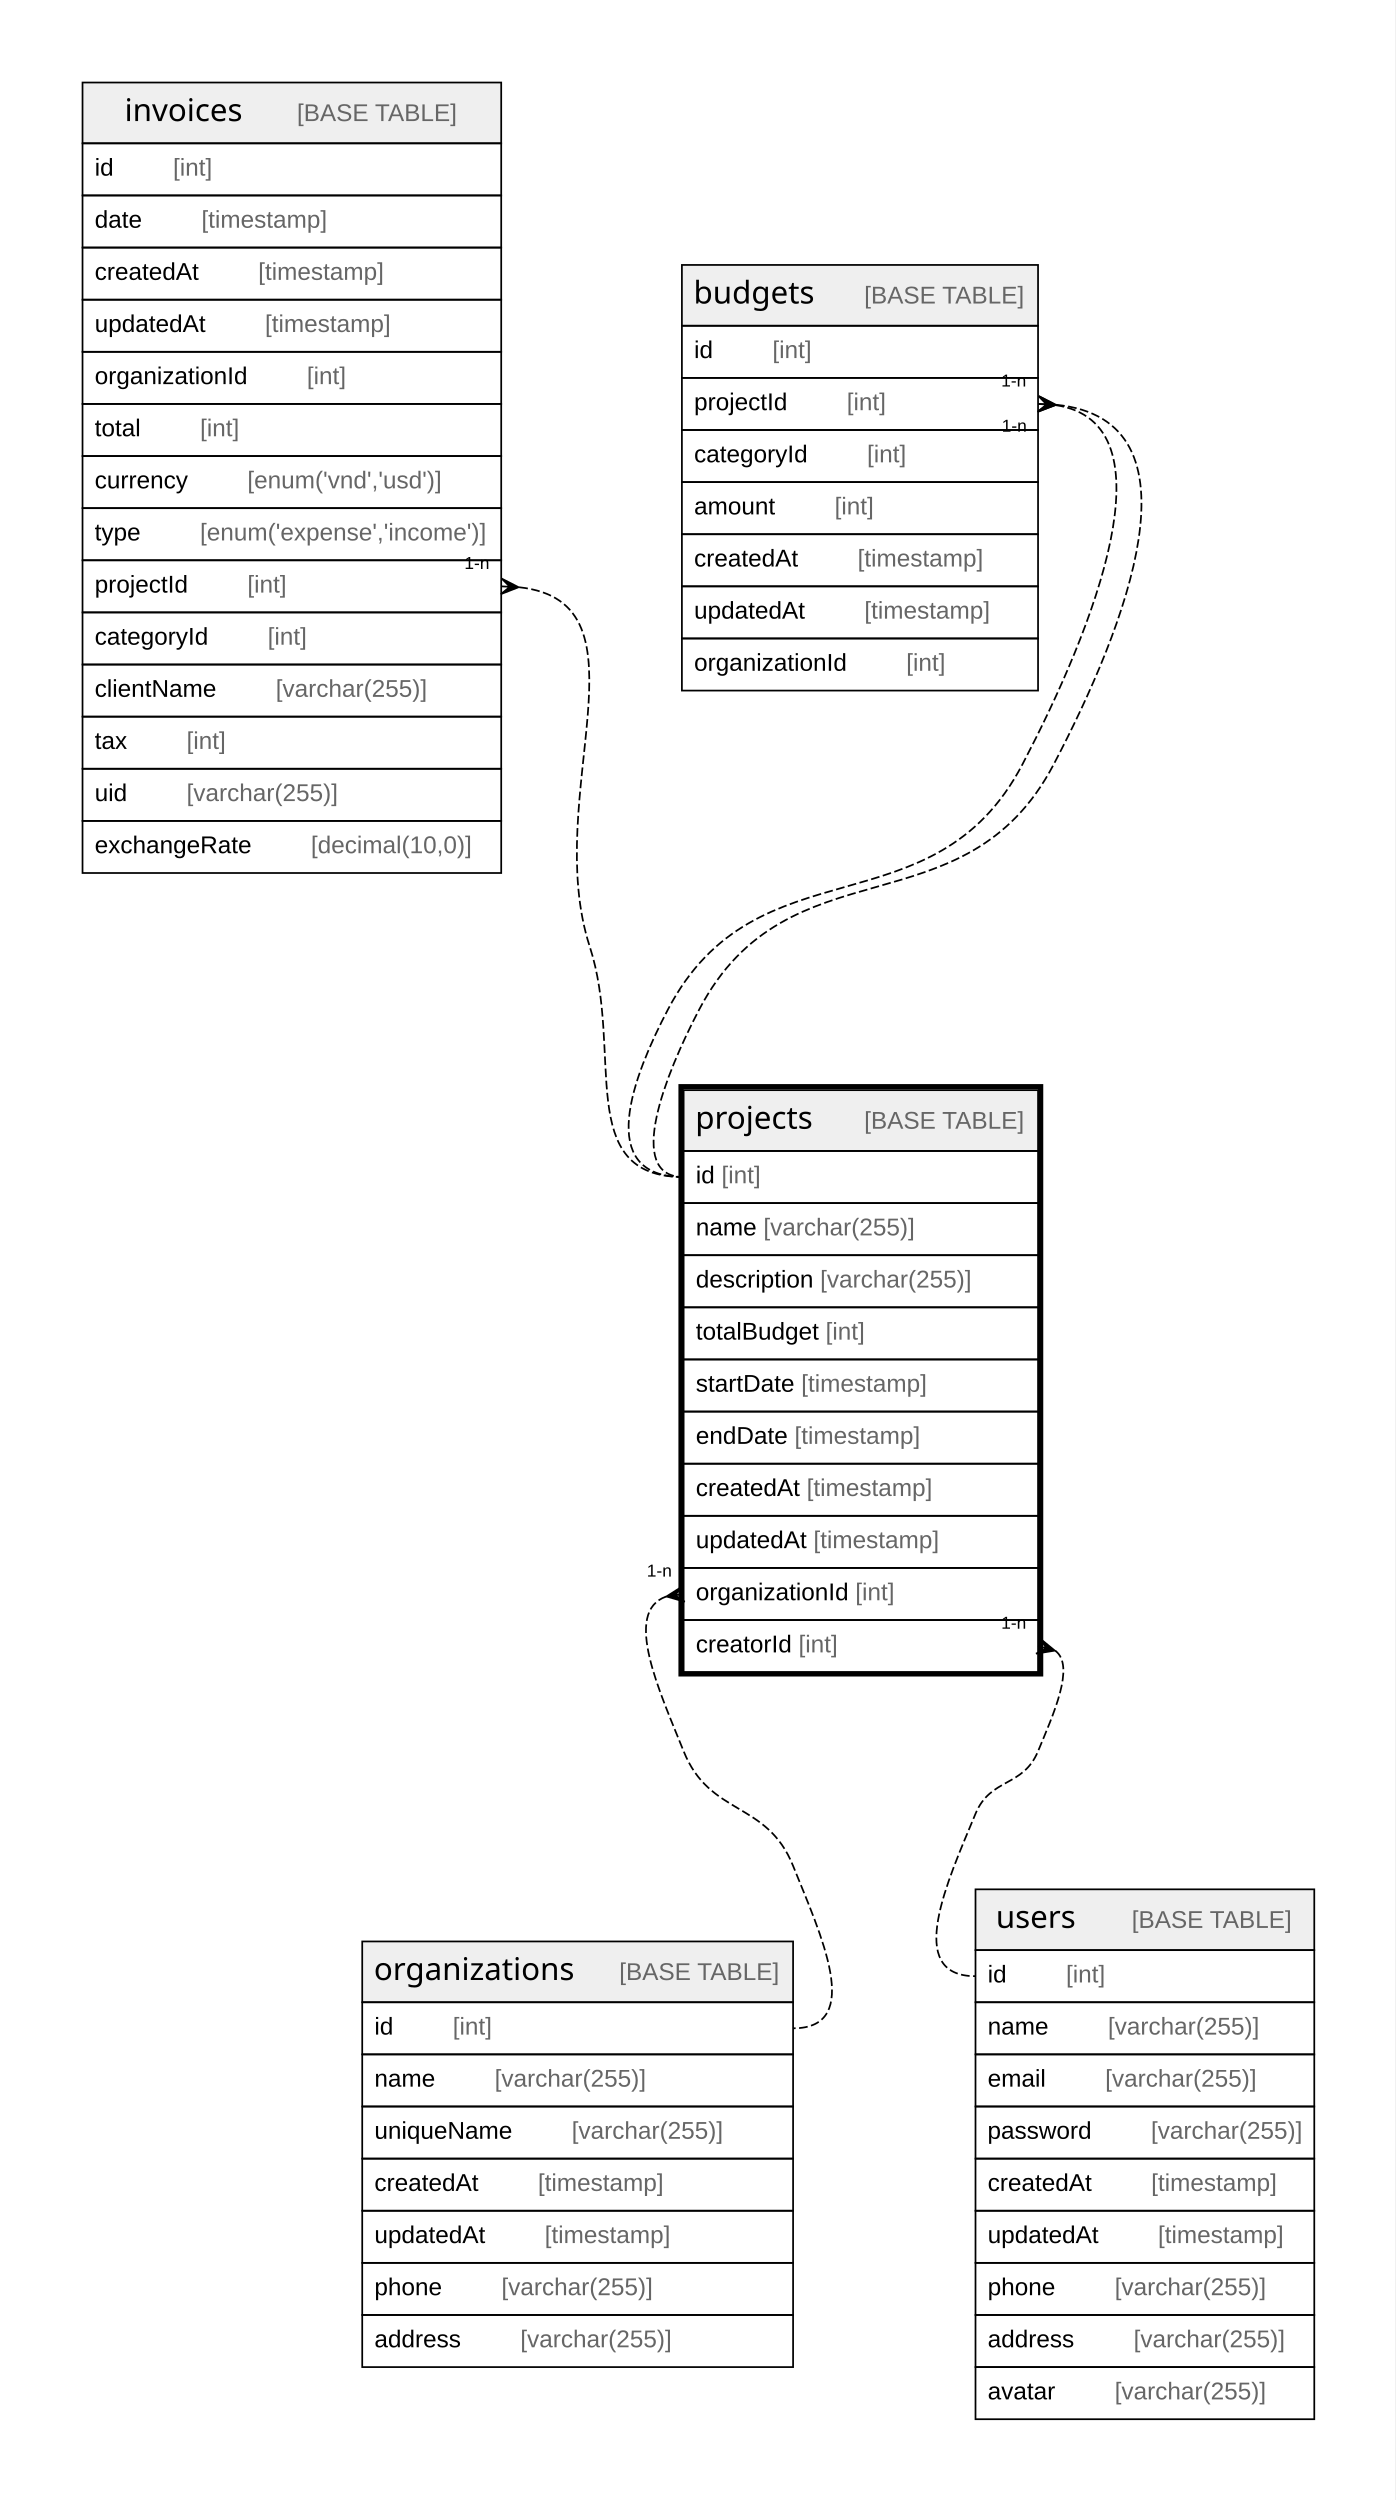
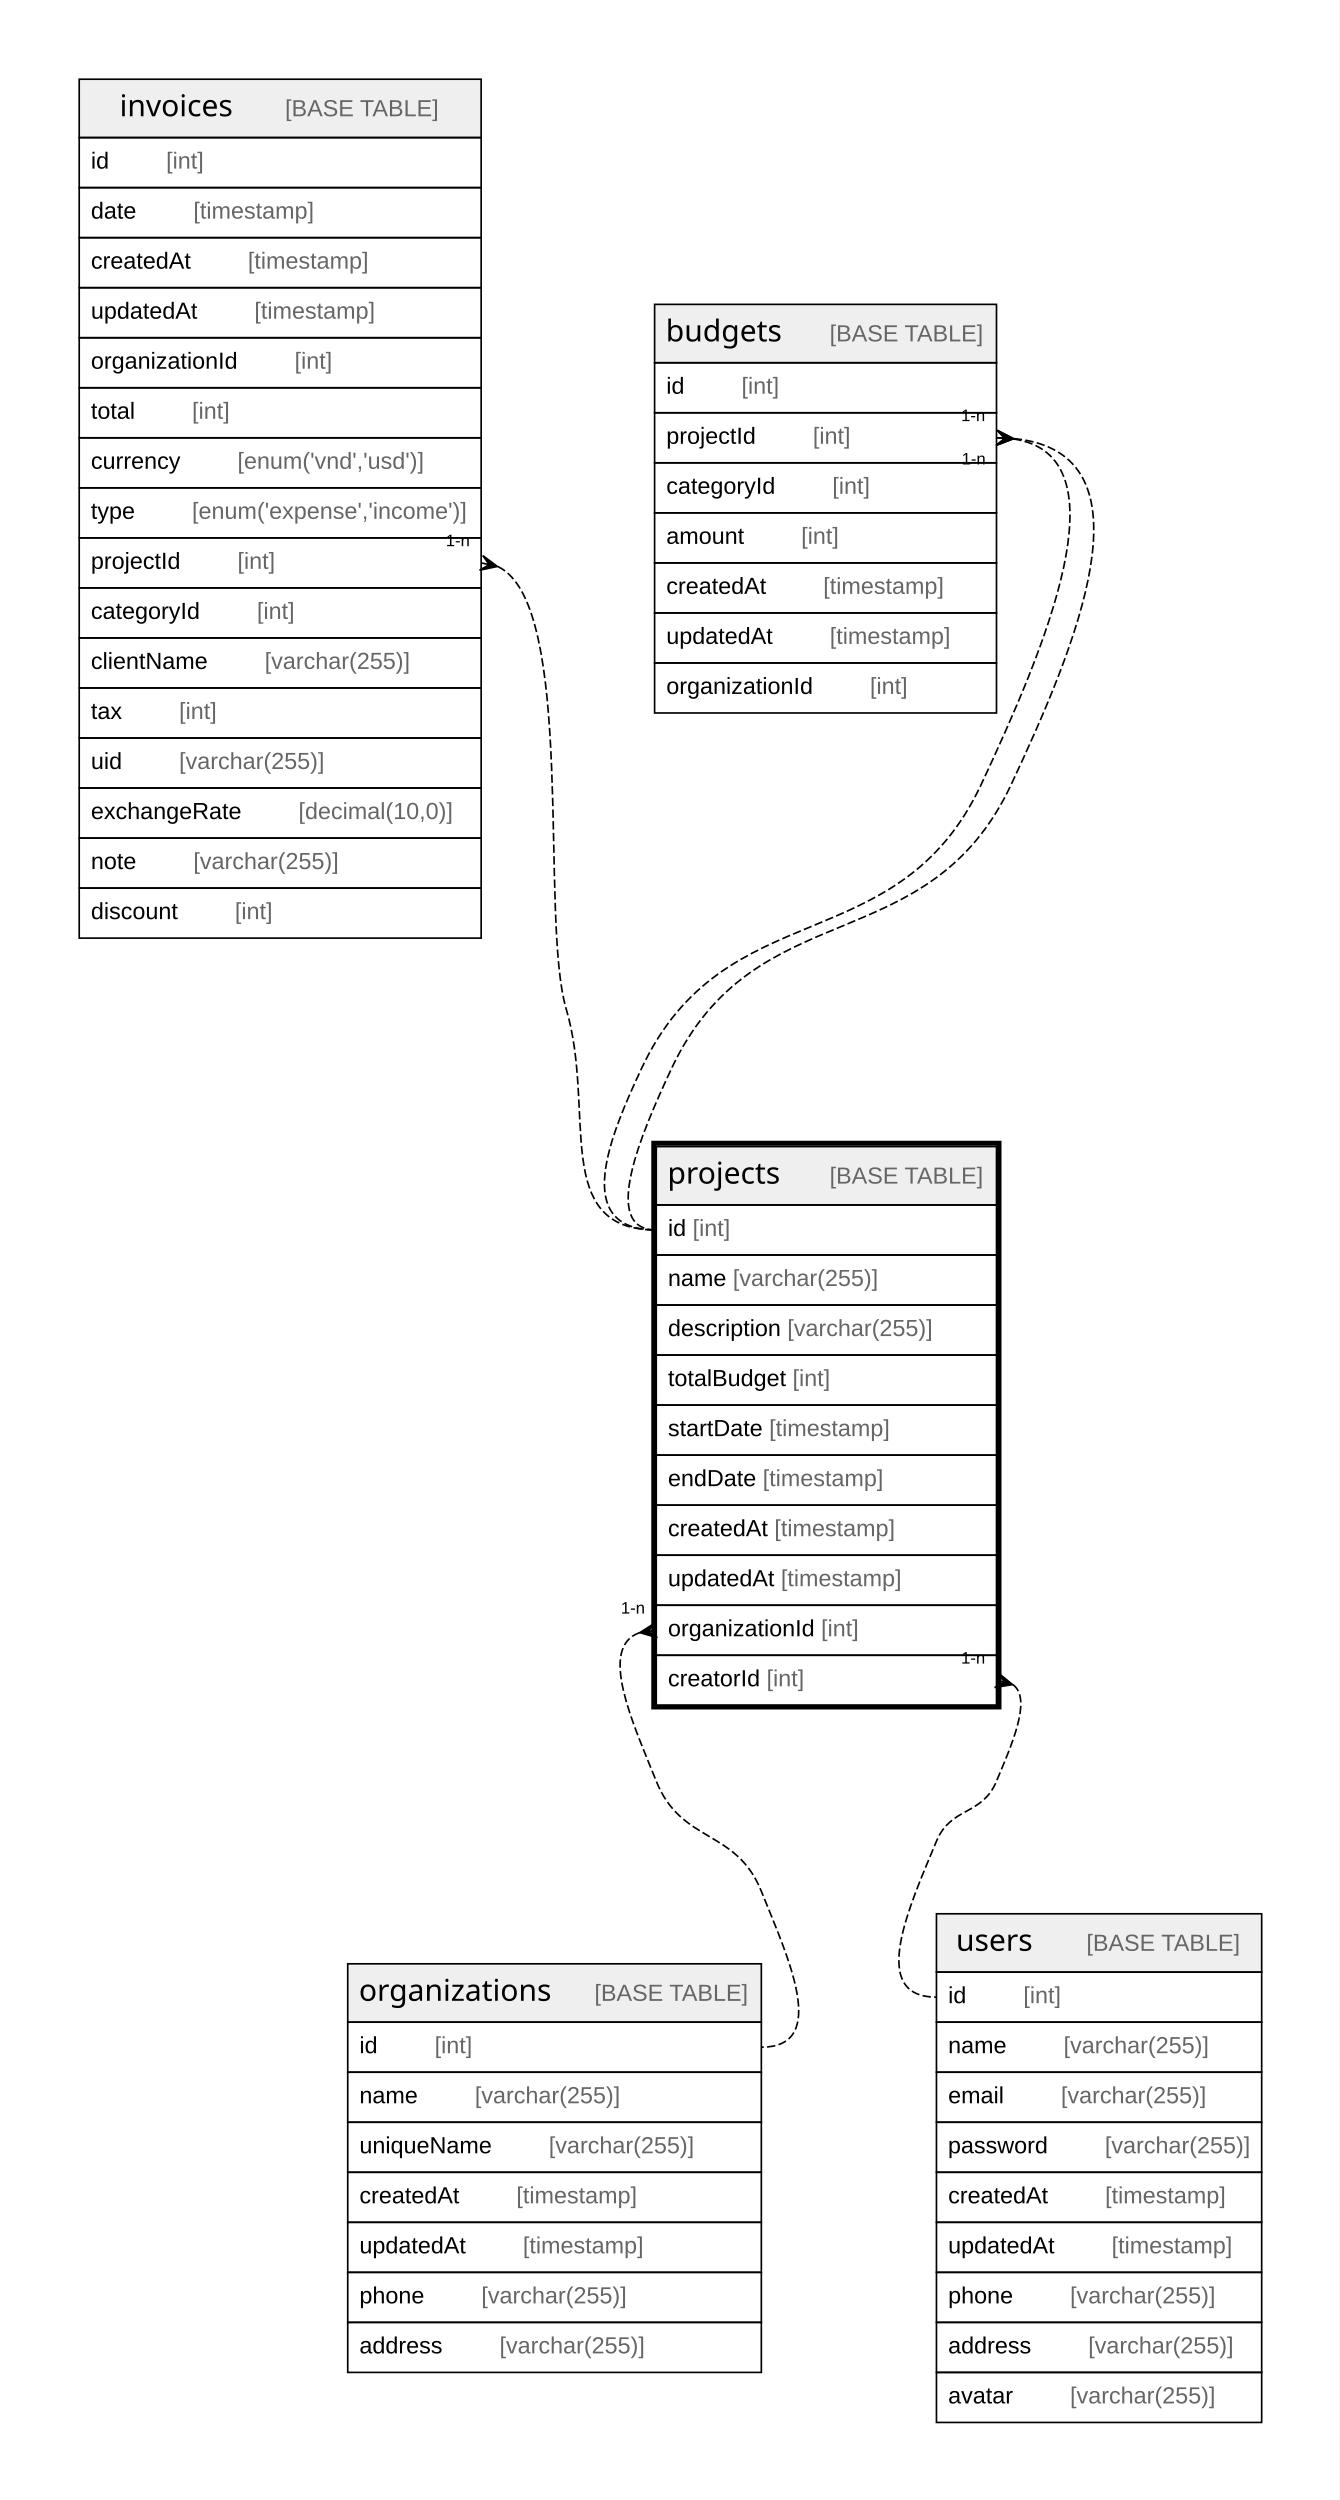
- <svg xmlns="http://www.w3.org/2000/svg" width="803pt" height="1439pt" viewBox="0.00 0.00 803.00 1439.00">
-   <g id="graph0" class="graph" transform="scale(1 1) rotate(0) translate(4 1435)">
-     <polygon fill="#ffffff" stroke="transparent" points="-4,4 -4,-1435 799,-1435 799,4 -4,4" />
+ <svg xmlns="http://www.w3.org/2000/svg" width="803pt" height="1499pt" viewBox="0.00 0.00 803.00 1499.00">
+   <g id="graph0" class="graph" transform="scale(1 1) rotate(0) translate(4 1495)">
+     <polygon fill="#ffffff" stroke="transparent" points="-4,4 -4,-1495 799,-1495 799,4 -4,4" />
    <g id="node1" class="node">
      <polygon fill="#efefef" stroke="transparent" points="389.5,-772.5 389.5,-807.5 593.5,-807.5 593.5,-772.5 389.5,-772.5" />
      <polygon fill="none" stroke="#000000" points="389.5,-772.5 389.5,-807.5 593.5,-807.5 593.5,-772.5 389.5,-772.5" />
      <text text-anchor="start" x="396.212" y="-785.3" font-family="Arial Bold" font-size="18.00" fill="#000000">projects</text>
      <text text-anchor="start" x="459.22" y="-785.3" font-family="Arial" font-size="14.00" fill="#000000">    </text>
      <text text-anchor="start" x="493.424" y="-785.3" font-family="Arial" font-size="14.00" fill="#666666">[BASE TABLE]</text>
      <polygon fill="none" stroke="#000000" points="389.5,-742.5 389.5,-772.5 593.5,-772.5 593.5,-742.5 389.5,-742.5" />
      <text text-anchor="start" x="396.5" y="-753.9" font-family="Arial" font-size="14.00" fill="#000000">id </text>
      <text text-anchor="start" x="411.28" y="-753.9" font-family="Arial" font-size="14.00" fill="#666666">[int]</text>
      <polygon fill="none" stroke="#000000" points="389.5,-712.5 389.5,-742.5 593.5,-742.5 593.5,-712.5 389.5,-712.5" />
      <text text-anchor="start" x="396.5" y="-723.9" font-family="Arial" font-size="14.00" fill="#000000">name </text>
      <text text-anchor="start" x="435.399" y="-723.9" font-family="Arial" font-size="14.00" fill="#666666">[varchar(255)]</text>
      <polygon fill="none" stroke="#000000" points="389.5,-682.5 389.5,-712.5 593.5,-712.5 593.5,-682.5 389.5,-682.5" />
      <text text-anchor="start" x="396.5" y="-693.9" font-family="Arial" font-size="14.00" fill="#000000">description </text>
      <text text-anchor="start" x="468.068" y="-693.9" font-family="Arial" font-size="14.00" fill="#666666">[varchar(255)]</text>
      <polygon fill="none" stroke="#000000" points="389.5,-652.5 389.5,-682.5 593.5,-682.5 593.5,-652.5 389.5,-652.5" />
      <text text-anchor="start" x="396.5" y="-663.9" font-family="Arial" font-size="14.00" fill="#000000">totalBudget </text>
      <text text-anchor="start" x="471.201" y="-663.9" font-family="Arial" font-size="14.00" fill="#666666">[int]</text>
      <polygon fill="none" stroke="#000000" points="389.5,-622.5 389.5,-652.5 593.5,-652.5 593.5,-622.5 389.5,-622.5" />
      <text text-anchor="start" x="396.5" y="-633.9" font-family="Arial" font-size="14.00" fill="#000000">startDate </text>
      <text text-anchor="start" x="457.177" y="-633.9" font-family="Arial" font-size="14.00" fill="#666666">[timestamp]</text>
      <polygon fill="none" stroke="#000000" points="389.5,-592.5 389.5,-622.5 593.5,-622.5 593.5,-592.5 389.5,-592.5" />
      <text text-anchor="start" x="396.5" y="-603.9" font-family="Arial" font-size="14.00" fill="#000000">endDate </text>
      <text text-anchor="start" x="453.301" y="-603.9" font-family="Arial" font-size="14.00" fill="#666666">[timestamp]</text>
      <polygon fill="none" stroke="#000000" points="389.5,-562.5 389.5,-592.5 593.5,-592.5 593.5,-562.5 389.5,-562.5" />
      <text text-anchor="start" x="396.5" y="-573.9" font-family="Arial" font-size="14.00" fill="#000000">createdAt </text>
      <text text-anchor="start" x="460.299" y="-573.9" font-family="Arial" font-size="14.00" fill="#666666">[timestamp]</text>
      <polygon fill="none" stroke="#000000" points="389.5,-532.5 389.5,-562.5 593.5,-562.5 593.5,-532.5 389.5,-532.5" />
      <text text-anchor="start" x="396.5" y="-543.9" font-family="Arial" font-size="14.00" fill="#000000">updatedAt </text>
      <text text-anchor="start" x="464.204" y="-543.9" font-family="Arial" font-size="14.00" fill="#666666">[timestamp]</text>
      <polygon fill="none" stroke="#000000" points="389.5,-502.5 389.5,-532.5 593.5,-532.5 593.5,-502.5 389.5,-502.5" />
      <text text-anchor="start" x="396.5" y="-513.9" font-family="Arial" font-size="14.00" fill="#000000">organizationId </text>
      <text text-anchor="start" x="488.306" y="-513.9" font-family="Arial" font-size="14.00" fill="#666666">[int]</text>
      <polygon fill="none" stroke="#000000" points="389.5,-472.5 389.5,-502.5 593.5,-502.5 593.5,-472.5 389.5,-472.5" />
      <text text-anchor="start" x="396.5" y="-483.9" font-family="Arial" font-size="14.00" fill="#000000">creatorId </text>
      <text text-anchor="start" x="455.623" y="-483.9" font-family="Arial" font-size="14.00" fill="#666666">[int]</text>
      <polygon fill="none" stroke="#000000" stroke-width="3" points="388,-471.5 388,-809.5 595,-809.5 595,-471.5 388,-471.5" />
    </g>
    <g id="node4" class="node">
      <polygon fill="#efefef" stroke="transparent" points="204.5,-282.5 204.5,-317.5 452.5,-317.5 452.5,-282.5 204.5,-282.5" />
      <polygon fill="none" stroke="#000000" points="204.5,-282.5 204.5,-317.5 452.5,-317.5 452.5,-282.5 204.5,-282.5" />
      <text text-anchor="start" x="211.203" y="-295.3" font-family="Arial Bold" font-size="18.00" fill="#000000">organizations</text>
      <text text-anchor="start" x="318.229" y="-295.3" font-family="Arial" font-size="14.00" fill="#000000">    </text>
      <text text-anchor="start" x="352.434" y="-295.3" font-family="Arial" font-size="14.00" fill="#666666">[BASE TABLE]</text>
      <polygon fill="none" stroke="#000000" points="204.5,-252.5 204.5,-282.5 452.5,-282.5 452.5,-252.5 204.5,-252.5" />
      <text text-anchor="start" x="211.5" y="-263.9" font-family="Arial" font-size="14.00" fill="#000000">id    </text>
      <text text-anchor="start" x="256.594" y="-263.9" font-family="Arial" font-size="14.00" fill="#666666">[int]</text>
      <polygon fill="none" stroke="#000000" points="204.5,-222.5 204.5,-252.5 452.5,-252.5 452.5,-222.5 204.5,-222.5" />
      <text text-anchor="start" x="211.5" y="-233.9" font-family="Arial" font-size="14.00" fill="#000000">name    </text>
      <text text-anchor="start" x="280.713" y="-233.9" font-family="Arial" font-size="14.00" fill="#666666">[varchar(255)]</text>
      <polygon fill="none" stroke="#000000" points="204.5,-192.5 204.5,-222.5 452.5,-222.5 452.5,-192.5 204.5,-192.5" />
      <text text-anchor="start" x="211.5" y="-203.9" font-family="Arial" font-size="14.00" fill="#000000">uniqueName    </text>
      <text text-anchor="start" x="325.057" y="-203.9" font-family="Arial" font-size="14.00" fill="#666666">[varchar(255)]</text>
      <polygon fill="none" stroke="#000000" points="204.5,-162.5 204.5,-192.5 452.5,-192.5 452.5,-162.5 204.5,-162.5" />
      <text text-anchor="start" x="211.5" y="-173.9" font-family="Arial" font-size="14.00" fill="#000000">createdAt    </text>
      <text text-anchor="start" x="305.614" y="-173.9" font-family="Arial" font-size="14.00" fill="#666666">[timestamp]</text>
      <polygon fill="none" stroke="#000000" points="204.5,-132.5 204.5,-162.5 452.5,-162.5 452.5,-132.5 204.5,-132.5" />
      <text text-anchor="start" x="211.5" y="-143.9" font-family="Arial" font-size="14.00" fill="#000000">updatedAt    </text>
      <text text-anchor="start" x="309.518" y="-143.9" font-family="Arial" font-size="14.00" fill="#666666">[timestamp]</text>
      <polygon fill="none" stroke="#000000" points="204.5,-102.5 204.5,-132.5 452.5,-132.5 452.5,-102.5 204.5,-102.5" />
      <text text-anchor="start" x="211.5" y="-113.9" font-family="Arial" font-size="14.00" fill="#000000">phone    </text>
      <text text-anchor="start" x="284.618" y="-113.9" font-family="Arial" font-size="14.00" fill="#666666">[varchar(255)]</text>
      <polygon fill="none" stroke="#000000" points="204.5,-72.5 204.5,-102.5 452.5,-102.5 452.5,-72.5 204.5,-72.5" />
      <text text-anchor="start" x="211.5" y="-83.9" font-family="Arial" font-size="14.00" fill="#000000">address    </text>
      <text text-anchor="start" x="295.496" y="-83.9" font-family="Arial" font-size="14.00" fill="#666666">[varchar(255)]</text>
    </g>
    <g id="edge4" class="edge">
      <path fill="none" stroke="#000000" stroke-dasharray="5,2" d="M379.519,-516.043C354.114,-507.267 376.002,-460.691 389.5,-427 404.582,-389.357 437.418,-398.643 452.5,-361 467.955,-322.425 494.056,-267.5 452.5,-267.5" />
      <polygon fill="#000000" stroke="#000000" points="379.605,-516.056 388.85,-521.953 384.552,-516.778 389.5,-517.5 389.5,-517.5 389.5,-517.5 384.552,-516.778 390.15,-513.047 379.605,-516.056 379.605,-516.056" />
      <text text-anchor="start" x="368.276" y="-527.5" font-family="Arial" font-size="10.00" fill="#000000">1-n</text>
    </g>
    <g id="node5" class="node">
      <polygon fill="#efefef" stroke="transparent" points="557.5,-312.5 557.5,-347.5 752.5,-347.5 752.5,-312.5 557.5,-312.5" />
      <polygon fill="none" stroke="#000000" points="557.5,-312.5 557.5,-347.5 752.5,-347.5 752.5,-312.5 557.5,-312.5" />
      <text text-anchor="start" x="569.214" y="-325.3" font-family="Arial Bold" font-size="18.00" fill="#000000">users</text>
      <text text-anchor="start" x="613.218" y="-325.3" font-family="Arial" font-size="14.00" fill="#000000">    </text>
      <text text-anchor="start" x="647.423" y="-325.3" font-family="Arial" font-size="14.00" fill="#666666">[BASE TABLE]</text>
      <polygon fill="none" stroke="#000000" points="557.5,-282.5 557.5,-312.5 752.5,-312.5 752.5,-282.5 557.5,-282.5" />
      <text text-anchor="start" x="564.5" y="-293.9" font-family="Arial" font-size="14.00" fill="#000000">id    </text>
      <text text-anchor="start" x="609.594" y="-293.9" font-family="Arial" font-size="14.00" fill="#666666">[int]</text>
      <polygon fill="none" stroke="#000000" points="557.5,-252.5 557.5,-282.5 752.5,-282.5 752.5,-252.5 557.5,-252.5" />
      <text text-anchor="start" x="564.5" y="-263.9" font-family="Arial" font-size="14.00" fill="#000000">name    </text>
      <text text-anchor="start" x="633.713" y="-263.9" font-family="Arial" font-size="14.00" fill="#666666">[varchar(255)]</text>
      <polygon fill="none" stroke="#000000" points="557.5,-222.5 557.5,-252.5 752.5,-252.5 752.5,-222.5 557.5,-222.5" />
      <text text-anchor="start" x="564.5" y="-233.9" font-family="Arial" font-size="14.00" fill="#000000">email    </text>
      <text text-anchor="start" x="632.144" y="-233.9" font-family="Arial" font-size="14.00" fill="#666666">[varchar(255)]</text>
      <polygon fill="none" stroke="#000000" points="557.5,-192.5 557.5,-222.5 752.5,-222.5 752.5,-192.5 557.5,-192.5" />
      <text text-anchor="start" x="564.389" y="-203.9" font-family="Arial" font-size="14.00" fill="#000000">password    </text>
      <text text-anchor="start" x="658.492" y="-203.9" font-family="Arial" font-size="14.00" fill="#666666">[varchar(255)]</text>
      <polygon fill="none" stroke="#000000" points="557.5,-162.5 557.5,-192.5 752.5,-192.5 752.5,-162.5 557.5,-162.5" />
      <text text-anchor="start" x="564.5" y="-173.9" font-family="Arial" font-size="14.00" fill="#000000">createdAt    </text>
      <text text-anchor="start" x="658.614" y="-173.9" font-family="Arial" font-size="14.00" fill="#666666">[timestamp]</text>
      <polygon fill="none" stroke="#000000" points="557.5,-132.5 557.5,-162.5 752.5,-162.5 752.5,-132.5 557.5,-132.5" />
      <text text-anchor="start" x="564.5" y="-143.9" font-family="Arial" font-size="14.00" fill="#000000">updatedAt    </text>
      <text text-anchor="start" x="662.518" y="-143.9" font-family="Arial" font-size="14.00" fill="#666666">[timestamp]</text>
      <polygon fill="none" stroke="#000000" points="557.5,-102.5 557.5,-132.5 752.5,-132.5 752.5,-102.5 557.5,-102.5" />
      <text text-anchor="start" x="564.5" y="-113.9" font-family="Arial" font-size="14.00" fill="#000000">phone    </text>
      <text text-anchor="start" x="637.618" y="-113.9" font-family="Arial" font-size="14.00" fill="#666666">[varchar(255)]</text>
      <polygon fill="none" stroke="#000000" points="557.5,-72.5 557.5,-102.5 752.5,-102.5 752.5,-72.5 557.5,-72.5" />
      <text text-anchor="start" x="564.5" y="-83.9" font-family="Arial" font-size="14.00" fill="#000000">address    </text>
      <text text-anchor="start" x="648.496" y="-83.9" font-family="Arial" font-size="14.00" fill="#666666">[varchar(255)]</text>
      <polygon fill="none" stroke="#000000" points="557.5,-42.5 557.5,-72.5 752.5,-72.5 752.5,-42.5 557.5,-42.5" />
      <text text-anchor="start" x="564.5" y="-53.9" font-family="Arial" font-size="14.00" fill="#000000">avatar    </text>
      <text text-anchor="start" x="637.604" y="-53.9" font-family="Arial" font-size="14.00" fill="#666666">[varchar(255)]</text>
    </g>
    <g id="edge5" class="edge">
      <path fill="none" stroke="#000000" stroke-dasharray="5,2" d="M603.443,-484.826C615.112,-476.091 602.102,-447.766 593.5,-427 584.841,-406.095 566.159,-411.905 557.5,-391 541.597,-352.608 515.944,-297.5 557.5,-297.5" />
      <polygon fill="#000000" stroke="#000000" points="603.157,-484.903 592.331,-483.154 598.328,-486.201 593.5,-487.5 593.5,-487.5 593.5,-487.5 598.328,-486.201 594.669,-491.846 603.157,-484.903 603.157,-484.903" />
      <text text-anchor="start" x="572.277" y="-497.5" font-family="Arial" font-size="10.00" fill="#000000">1-n</text>
    </g>
    <g id="node2" class="node">
-       <polygon fill="#efefef" stroke="transparent" points="43.5,-1352.5 43.5,-1387.5 284.5,-1387.5 284.5,-1352.5 43.5,-1352.5" />
-       <polygon fill="none" stroke="#000000" points="43.5,-1352.5 43.5,-1387.5 284.5,-1387.5 284.5,-1352.5 43.5,-1352.5" />
-       <text text-anchor="start" x="67.713" y="-1365.3" font-family="Arial Bold" font-size="18.00" fill="#000000">invoices</text>
-       <text text-anchor="start" x="132.72" y="-1365.3" font-family="Arial" font-size="14.00" fill="#000000">    </text>
-       <text text-anchor="start" x="166.924" y="-1365.3" font-family="Arial" font-size="14.00" fill="#666666">[BASE TABLE]</text>
+       <polygon fill="#efefef" stroke="transparent" points="43.5,-1412.5 43.5,-1447.5 284.5,-1447.5 284.5,-1412.5 43.5,-1412.5" />
+       <polygon fill="none" stroke="#000000" points="43.5,-1412.5 43.5,-1447.5 284.5,-1447.5 284.5,-1412.5 43.5,-1412.5" />
+       <text text-anchor="start" x="67.713" y="-1425.3" font-family="Arial Bold" font-size="18.00" fill="#000000">invoices</text>
+       <text text-anchor="start" x="132.72" y="-1425.3" font-family="Arial" font-size="14.00" fill="#000000">    </text>
+       <text text-anchor="start" x="166.924" y="-1425.3" font-family="Arial" font-size="14.00" fill="#666666">[BASE TABLE]</text>
+       <polygon fill="none" stroke="#000000" points="43.5,-1382.5 43.5,-1412.5 284.5,-1412.5 284.5,-1382.5 43.5,-1382.5" />
+       <text text-anchor="start" x="50.5" y="-1393.9" font-family="Arial" font-size="14.00" fill="#000000">id    </text>
+       <text text-anchor="start" x="95.594" y="-1393.9" font-family="Arial" font-size="14.00" fill="#666666">[int]</text>
+       <polygon fill="none" stroke="#000000" points="43.5,-1352.5 43.5,-1382.5 284.5,-1382.5 284.5,-1352.5 43.5,-1352.5" />
+       <text text-anchor="start" x="50.5" y="-1363.9" font-family="Arial" font-size="14.00" fill="#000000">date    </text>
+       <text text-anchor="start" x="111.943" y="-1363.9" font-family="Arial" font-size="14.00" fill="#666666">[timestamp]</text>
      <polygon fill="none" stroke="#000000" points="43.5,-1322.5 43.5,-1352.5 284.5,-1352.5 284.5,-1322.5 43.5,-1322.5" />
-       <text text-anchor="start" x="50.5" y="-1333.9" font-family="Arial" font-size="14.00" fill="#000000">id    </text>
-       <text text-anchor="start" x="95.594" y="-1333.9" font-family="Arial" font-size="14.00" fill="#666666">[int]</text>
+       <text text-anchor="start" x="50.5" y="-1333.9" font-family="Arial" font-size="14.00" fill="#000000">createdAt    </text>
+       <text text-anchor="start" x="144.614" y="-1333.9" font-family="Arial" font-size="14.00" fill="#666666">[timestamp]</text>
      <polygon fill="none" stroke="#000000" points="43.5,-1292.5 43.5,-1322.5 284.5,-1322.5 284.5,-1292.5 43.5,-1292.5" />
-       <text text-anchor="start" x="50.5" y="-1303.9" font-family="Arial" font-size="14.00" fill="#000000">date    </text>
-       <text text-anchor="start" x="111.943" y="-1303.9" font-family="Arial" font-size="14.00" fill="#666666">[timestamp]</text>
+       <text text-anchor="start" x="50.5" y="-1303.9" font-family="Arial" font-size="14.00" fill="#000000">updatedAt    </text>
+       <text text-anchor="start" x="148.518" y="-1303.9" font-family="Arial" font-size="14.00" fill="#666666">[timestamp]</text>
      <polygon fill="none" stroke="#000000" points="43.5,-1262.5 43.5,-1292.5 284.5,-1292.5 284.5,-1262.5 43.5,-1262.5" />
-       <text text-anchor="start" x="50.5" y="-1273.9" font-family="Arial" font-size="14.00" fill="#000000">createdAt    </text>
-       <text text-anchor="start" x="144.614" y="-1273.9" font-family="Arial" font-size="14.00" fill="#666666">[timestamp]</text>
+       <text text-anchor="start" x="50.5" y="-1273.9" font-family="Arial" font-size="14.00" fill="#000000">organizationId    </text>
+       <text text-anchor="start" x="172.621" y="-1273.9" font-family="Arial" font-size="14.00" fill="#666666">[int]</text>
      <polygon fill="none" stroke="#000000" points="43.5,-1232.5 43.5,-1262.5 284.5,-1262.5 284.5,-1232.5 43.5,-1232.5" />
-       <text text-anchor="start" x="50.5" y="-1243.9" font-family="Arial" font-size="14.00" fill="#000000">updatedAt    </text>
-       <text text-anchor="start" x="148.518" y="-1243.9" font-family="Arial" font-size="14.00" fill="#666666">[timestamp]</text>
+       <text text-anchor="start" x="50.5" y="-1243.9" font-family="Arial" font-size="14.00" fill="#000000">total    </text>
+       <text text-anchor="start" x="111.158" y="-1243.9" font-family="Arial" font-size="14.00" fill="#666666">[int]</text>
      <polygon fill="none" stroke="#000000" points="43.5,-1202.5 43.5,-1232.5 284.5,-1232.5 284.5,-1202.5 43.5,-1202.5" />
-       <text text-anchor="start" x="50.5" y="-1213.9" font-family="Arial" font-size="14.00" fill="#000000">organizationId    </text>
-       <text text-anchor="start" x="172.621" y="-1213.9" font-family="Arial" font-size="14.00" fill="#666666">[int]</text>
+       <text text-anchor="start" x="50.5" y="-1213.9" font-family="Arial" font-size="14.00" fill="#000000">currency    </text>
+       <text text-anchor="start" x="138.374" y="-1213.9" font-family="Arial" font-size="14.00" fill="#666666">[enum('vnd','usd')]</text>
      <polygon fill="none" stroke="#000000" points="43.5,-1172.5 43.5,-1202.5 284.5,-1202.5 284.5,-1172.5 43.5,-1172.5" />
-       <text text-anchor="start" x="50.5" y="-1183.9" font-family="Arial" font-size="14.00" fill="#000000">total    </text>
-       <text text-anchor="start" x="111.158" y="-1183.9" font-family="Arial" font-size="14.00" fill="#666666">[int]</text>
+       <text text-anchor="start" x="50.47" y="-1183.9" font-family="Arial" font-size="14.00" fill="#000000">type    </text>
+       <text text-anchor="start" x="111.13" y="-1183.9" font-family="Arial" font-size="14.00" fill="#666666">[enum('expense','income')]</text>
      <polygon fill="none" stroke="#000000" points="43.5,-1142.5 43.5,-1172.5 284.5,-1172.5 284.5,-1142.5 43.5,-1142.5" />
-       <text text-anchor="start" x="50.5" y="-1153.9" font-family="Arial" font-size="14.00" fill="#000000">currency    </text>
-       <text text-anchor="start" x="138.374" y="-1153.9" font-family="Arial" font-size="14.00" fill="#666666">[enum('vnd','usd')]</text>
+       <text text-anchor="start" x="50.5" y="-1153.9" font-family="Arial" font-size="14.00" fill="#000000">projectId    </text>
+       <text text-anchor="start" x="138.384" y="-1153.9" font-family="Arial" font-size="14.00" fill="#666666">[int]</text>
      <polygon fill="none" stroke="#000000" points="43.5,-1112.5 43.5,-1142.5 284.5,-1142.5 284.5,-1112.5 43.5,-1112.5" />
-       <text text-anchor="start" x="50.47" y="-1123.9" font-family="Arial" font-size="14.00" fill="#000000">type    </text>
-       <text text-anchor="start" x="111.13" y="-1123.9" font-family="Arial" font-size="14.00" fill="#666666">[enum('expense','income')]</text>
+       <text text-anchor="start" x="50.5" y="-1123.9" font-family="Arial" font-size="14.00" fill="#000000">categoryId    </text>
+       <text text-anchor="start" x="150.06" y="-1123.9" font-family="Arial" font-size="14.00" fill="#666666">[int]</text>
      <polygon fill="none" stroke="#000000" points="43.5,-1082.5 43.5,-1112.5 284.5,-1112.5 284.5,-1082.5 43.5,-1082.5" />
-       <text text-anchor="start" x="50.5" y="-1093.9" font-family="Arial" font-size="14.00" fill="#000000">projectId    </text>
-       <text text-anchor="start" x="138.384" y="-1093.9" font-family="Arial" font-size="14.00" fill="#666666">[int]</text>
+       <text text-anchor="start" x="50.5" y="-1093.9" font-family="Arial" font-size="14.00" fill="#000000">clientName    </text>
+       <text text-anchor="start" x="154.706" y="-1093.9" font-family="Arial" font-size="14.00" fill="#666666">[varchar(255)]</text>
      <polygon fill="none" stroke="#000000" points="43.5,-1052.5 43.5,-1082.5 284.5,-1082.5 284.5,-1052.5 43.5,-1052.5" />
-       <text text-anchor="start" x="50.5" y="-1063.9" font-family="Arial" font-size="14.00" fill="#000000">categoryId    </text>
-       <text text-anchor="start" x="150.06" y="-1063.9" font-family="Arial" font-size="14.00" fill="#666666">[int]</text>
+       <text text-anchor="start" x="50.5" y="-1063.9" font-family="Arial" font-size="14.00" fill="#000000">tax    </text>
+       <text text-anchor="start" x="103.378" y="-1063.9" font-family="Arial" font-size="14.00" fill="#666666">[int]</text>
      <polygon fill="none" stroke="#000000" points="43.5,-1022.5 43.5,-1052.5 284.5,-1052.5 284.5,-1022.5 43.5,-1022.5" />
-       <text text-anchor="start" x="50.5" y="-1033.9" font-family="Arial" font-size="14.00" fill="#000000">clientName    </text>
-       <text text-anchor="start" x="154.706" y="-1033.9" font-family="Arial" font-size="14.00" fill="#666666">[varchar(255)]</text>
+       <text text-anchor="start" x="50.5" y="-1033.9" font-family="Arial" font-size="14.00" fill="#000000">uid    </text>
+       <text text-anchor="start" x="103.377" y="-1033.9" font-family="Arial" font-size="14.00" fill="#666666">[varchar(255)]</text>
      <polygon fill="none" stroke="#000000" points="43.5,-992.5 43.5,-1022.5 284.5,-1022.5 284.5,-992.5 43.5,-992.5" />
-       <text text-anchor="start" x="50.5" y="-1003.9" font-family="Arial" font-size="14.00" fill="#000000">tax    </text>
-       <text text-anchor="start" x="103.378" y="-1003.9" font-family="Arial" font-size="14.00" fill="#666666">[int]</text>
+       <text text-anchor="start" x="50.5" y="-1003.9" font-family="Arial" font-size="14.00" fill="#000000">exchangeRate    </text>
+       <text text-anchor="start" x="174.963" y="-1003.9" font-family="Arial" font-size="14.00" fill="#666666">[decimal(10,0)]</text>
      <polygon fill="none" stroke="#000000" points="43.5,-962.5 43.5,-992.5 284.5,-992.5 284.5,-962.5 43.5,-962.5" />
-       <text text-anchor="start" x="50.5" y="-973.9" font-family="Arial" font-size="14.00" fill="#000000">uid    </text>
-       <text text-anchor="start" x="103.377" y="-973.9" font-family="Arial" font-size="14.00" fill="#666666">[varchar(255)]</text>
+       <text text-anchor="start" x="50.5" y="-973.9" font-family="Arial" font-size="14.00" fill="#000000">note    </text>
+       <text text-anchor="start" x="111.943" y="-973.9" font-family="Arial" font-size="14.00" fill="#666666">[varchar(255)]</text>
      <polygon fill="none" stroke="#000000" points="43.5,-932.5 43.5,-962.5 284.5,-962.5 284.5,-932.5 43.5,-932.5" />
-       <text text-anchor="start" x="50.5" y="-943.9" font-family="Arial" font-size="14.00" fill="#000000">exchangeRate    </text>
-       <text text-anchor="start" x="174.963" y="-943.9" font-family="Arial" font-size="14.00" fill="#666666">[decimal(10,0)]</text>
+       <text text-anchor="start" x="50.5" y="-943.9" font-family="Arial" font-size="14.00" fill="#000000">discount    </text>
+       <text text-anchor="start" x="136.832" y="-943.9" font-family="Arial" font-size="14.00" fill="#666666">[int]</text>
    </g>
    <g id="edge1" class="edge">
-       <path fill="none" stroke="#000000" stroke-dasharray="5,2" d="M294.875,-1096.972C373.897,-1088.387 307.314,-976.795 335.5,-890 355.141,-829.518 325.908,-757.5 389.5,-757.5" />
-       <polygon fill="#000000" stroke="#000000" points="294.487,-1096.992 284.271,-1093.006 289.493,-1097.246 284.5,-1097.5 284.5,-1097.5 284.5,-1097.5 289.493,-1097.246 284.729,-1101.994 294.487,-1096.992 294.487,-1096.992" />
-       <text text-anchor="start" x="263.276" y="-1107.5" font-family="Arial" font-size="10.00" fill="#000000">1-n</text>
+       <path fill="none" stroke="#000000" stroke-dasharray="5,2" d="M294.562,-1155.276C341.945,-1132.689 319.369,-944.515 335.5,-890 353.544,-829.022 325.908,-757.5 389.5,-757.5" />
+       <polygon fill="#000000" stroke="#000000" points="294.264,-1155.342 283.529,-1153.106 289.382,-1156.421 284.5,-1157.5 284.5,-1157.5 284.5,-1157.5 289.382,-1156.421 285.471,-1161.894 294.264,-1155.342 294.264,-1155.342" />
+       <text text-anchor="start" x="263.276" y="-1167.5" font-family="Arial" font-size="10.00" fill="#000000">1-n</text>
    </g>
    <g id="node3" class="node">
-       <polygon fill="#efefef" stroke="transparent" points="388.5,-1247.5 388.5,-1282.5 593.5,-1282.5 593.5,-1247.5 388.5,-1247.5" />
-       <polygon fill="none" stroke="#000000" points="388.5,-1247.5 388.5,-1282.5 593.5,-1282.5 593.5,-1247.5 388.5,-1247.5" />
-       <text text-anchor="start" x="395.199" y="-1260.3" font-family="Arial Bold" font-size="18.00" fill="#000000">budgets</text>
-       <text text-anchor="start" x="459.233" y="-1260.3" font-family="Arial" font-size="14.00" fill="#000000">    </text>
-       <text text-anchor="start" x="493.437" y="-1260.3" font-family="Arial" font-size="14.00" fill="#666666">[BASE TABLE]</text>
+       <polygon fill="#efefef" stroke="transparent" points="388.5,-1277.5 388.5,-1312.5 593.5,-1312.5 593.5,-1277.5 388.5,-1277.5" />
+       <polygon fill="none" stroke="#000000" points="388.5,-1277.5 388.5,-1312.5 593.5,-1312.5 593.5,-1277.5 388.5,-1277.5" />
+       <text text-anchor="start" x="395.199" y="-1290.3" font-family="Arial Bold" font-size="18.00" fill="#000000">budgets</text>
+       <text text-anchor="start" x="459.233" y="-1290.3" font-family="Arial" font-size="14.00" fill="#000000">    </text>
+       <text text-anchor="start" x="493.437" y="-1290.3" font-family="Arial" font-size="14.00" fill="#666666">[BASE TABLE]</text>
+       <polygon fill="none" stroke="#000000" points="388.5,-1247.5 388.5,-1277.5 593.5,-1277.5 593.5,-1247.5 388.5,-1247.5" />
+       <text text-anchor="start" x="395.5" y="-1258.9" font-family="Arial" font-size="14.00" fill="#000000">id    </text>
+       <text text-anchor="start" x="440.594" y="-1258.9" font-family="Arial" font-size="14.00" fill="#666666">[int]</text>
      <polygon fill="none" stroke="#000000" points="388.5,-1217.5 388.5,-1247.5 593.5,-1247.5 593.5,-1217.5 388.5,-1217.5" />
-       <text text-anchor="start" x="395.5" y="-1228.9" font-family="Arial" font-size="14.00" fill="#000000">id    </text>
-       <text text-anchor="start" x="440.594" y="-1228.9" font-family="Arial" font-size="14.00" fill="#666666">[int]</text>
+       <text text-anchor="start" x="395.5" y="-1228.9" font-family="Arial" font-size="14.00" fill="#000000">projectId    </text>
+       <text text-anchor="start" x="483.384" y="-1228.9" font-family="Arial" font-size="14.00" fill="#666666">[int]</text>
      <polygon fill="none" stroke="#000000" points="388.5,-1187.5 388.5,-1217.5 593.5,-1217.5 593.5,-1187.5 388.5,-1187.5" />
-       <text text-anchor="start" x="395.5" y="-1198.9" font-family="Arial" font-size="14.00" fill="#000000">projectId    </text>
-       <text text-anchor="start" x="483.384" y="-1198.9" font-family="Arial" font-size="14.00" fill="#666666">[int]</text>
+       <text text-anchor="start" x="395.5" y="-1198.9" font-family="Arial" font-size="14.00" fill="#000000">categoryId    </text>
+       <text text-anchor="start" x="495.06" y="-1198.9" font-family="Arial" font-size="14.00" fill="#666666">[int]</text>
      <polygon fill="none" stroke="#000000" points="388.5,-1157.5 388.5,-1187.5 593.5,-1187.5 593.5,-1157.5 388.5,-1157.5" />
-       <text text-anchor="start" x="395.5" y="-1168.9" font-family="Arial" font-size="14.00" fill="#000000">categoryId    </text>
-       <text text-anchor="start" x="495.06" y="-1168.9" font-family="Arial" font-size="14.00" fill="#666666">[int]</text>
+       <text text-anchor="start" x="395.5" y="-1168.9" font-family="Arial" font-size="14.00" fill="#000000">amount    </text>
+       <text text-anchor="start" x="476.386" y="-1168.9" font-family="Arial" font-size="14.00" fill="#666666">[int]</text>
      <polygon fill="none" stroke="#000000" points="388.5,-1127.5 388.5,-1157.5 593.5,-1157.5 593.5,-1127.5 388.5,-1127.5" />
-       <text text-anchor="start" x="395.5" y="-1138.9" font-family="Arial" font-size="14.00" fill="#000000">amount    </text>
-       <text text-anchor="start" x="476.386" y="-1138.9" font-family="Arial" font-size="14.00" fill="#666666">[int]</text>
+       <text text-anchor="start" x="395.5" y="-1138.9" font-family="Arial" font-size="14.00" fill="#000000">createdAt    </text>
+       <text text-anchor="start" x="489.614" y="-1138.9" font-family="Arial" font-size="14.00" fill="#666666">[timestamp]</text>
      <polygon fill="none" stroke="#000000" points="388.5,-1097.5 388.5,-1127.5 593.5,-1127.5 593.5,-1097.5 388.5,-1097.5" />
-       <text text-anchor="start" x="395.5" y="-1108.9" font-family="Arial" font-size="14.00" fill="#000000">createdAt    </text>
-       <text text-anchor="start" x="489.614" y="-1108.9" font-family="Arial" font-size="14.00" fill="#666666">[timestamp]</text>
+       <text text-anchor="start" x="395.5" y="-1108.9" font-family="Arial" font-size="14.00" fill="#000000">updatedAt    </text>
+       <text text-anchor="start" x="493.518" y="-1108.9" font-family="Arial" font-size="14.00" fill="#666666">[timestamp]</text>
      <polygon fill="none" stroke="#000000" points="388.5,-1067.5 388.5,-1097.5 593.5,-1097.5 593.5,-1067.5 388.5,-1067.5" />
-       <text text-anchor="start" x="395.5" y="-1078.9" font-family="Arial" font-size="14.00" fill="#000000">updatedAt    </text>
-       <text text-anchor="start" x="493.518" y="-1078.9" font-family="Arial" font-size="14.00" fill="#666666">[timestamp]</text>
-       <polygon fill="none" stroke="#000000" points="388.5,-1037.5 388.5,-1067.5 593.5,-1067.5 593.5,-1037.5 388.5,-1037.5" />
-       <text text-anchor="start" x="395.5" y="-1048.9" font-family="Arial" font-size="14.00" fill="#000000">organizationId    </text>
-       <text text-anchor="start" x="517.621" y="-1048.9" font-family="Arial" font-size="14.00" fill="#666666">[int]</text>
+       <text text-anchor="start" x="395.5" y="-1078.9" font-family="Arial" font-size="14.00" fill="#000000">organizationId    </text>
+       <text text-anchor="start" x="517.621" y="-1078.9" font-family="Arial" font-size="14.00" fill="#666666">[int]</text>
    </g>
    <g id="edge2" class="edge">
-       <path fill="none" stroke="#000000" stroke-dasharray="5,2" d="M603.504,-1201.816C672.49,-1191.768 625.492,-1073.163 584.5,-995 533.311,-897.393 431.689,-951.607 380.5,-854 360.58,-816.018 337.611,-757.5 389.5,-757.5" />
-       <polygon fill="#000000" stroke="#000000" points="603.477,-1201.818 593.193,-1198.011 598.488,-1202.159 593.5,-1202.5 593.5,-1202.5 593.5,-1202.5 598.488,-1202.159 593.807,-1206.989 603.477,-1201.818 603.477,-1201.818" />
-       <text text-anchor="start" x="572.277" y="-1212.5" font-family="Arial" font-size="10.00" fill="#000000">1-n</text>
+       <path fill="none" stroke="#000000" stroke-dasharray="5,2" d="M603.484,-1231.827C672.174,-1221.924 621.82,-1104.981 584.5,-1025 534.474,-917.79 430.526,-961.21 380.5,-854 362.365,-815.134 337.611,-757.5 389.5,-757.5" />
+       <polygon fill="#000000" stroke="#000000" points="603.477,-1231.827 593.197,-1228.01 598.489,-1232.164 593.5,-1232.5 593.5,-1232.5 593.5,-1232.5 598.489,-1232.164 593.803,-1236.99 603.477,-1231.827 603.477,-1231.827" />
+       <text text-anchor="start" x="572.277" y="-1242.5" font-family="Arial" font-size="10.00" fill="#000000">1-n</text>
    </g>
    <g id="edge3" class="edge">
-       <path fill="none" stroke="#000000" stroke-dasharray="5,2" d="M603.88,-1202.016C691.165,-1193.473 643.786,-1073.724 602.5,-995 551.311,-897.393 449.689,-951.607 398.5,-854 378.658,-816.166 355.791,-757.957 389.106,-757.503" />
-       <polygon fill="#000000" stroke="#000000" points="603.785,-1202.021 593.581,-1198.005 598.79,-1202.26 593.796,-1202.5 593.796,-1202.5 593.796,-1202.5 598.79,-1202.26 594.012,-1206.995 603.785,-1202.021 603.785,-1202.021" />
-       <text text-anchor="start" x="572.573" y="-1186.5" font-family="Arial" font-size="10.00" fill="#000000">1-n</text>
+       <path fill="none" stroke="#000000" stroke-dasharray="5,2" d="M603.866,-1232.023C690.898,-1223.605 640.088,-1105.555 602.5,-1025 552.474,-917.79 448.526,-961.21 398.5,-854 380.435,-815.286 355.804,-757.95 389.106,-757.503" />
+       <polygon fill="#000000" stroke="#000000" points="603.785,-1232.027 593.583,-1228.005 598.79,-1232.263 593.796,-1232.5 593.796,-1232.5 593.796,-1232.5 598.79,-1232.263 594.009,-1236.995 603.785,-1232.027 603.785,-1232.027" />
+       <text text-anchor="start" x="572.573" y="-1216.5" font-family="Arial" font-size="10.00" fill="#000000">1-n</text>
    </g>
  </g>
</svg>
